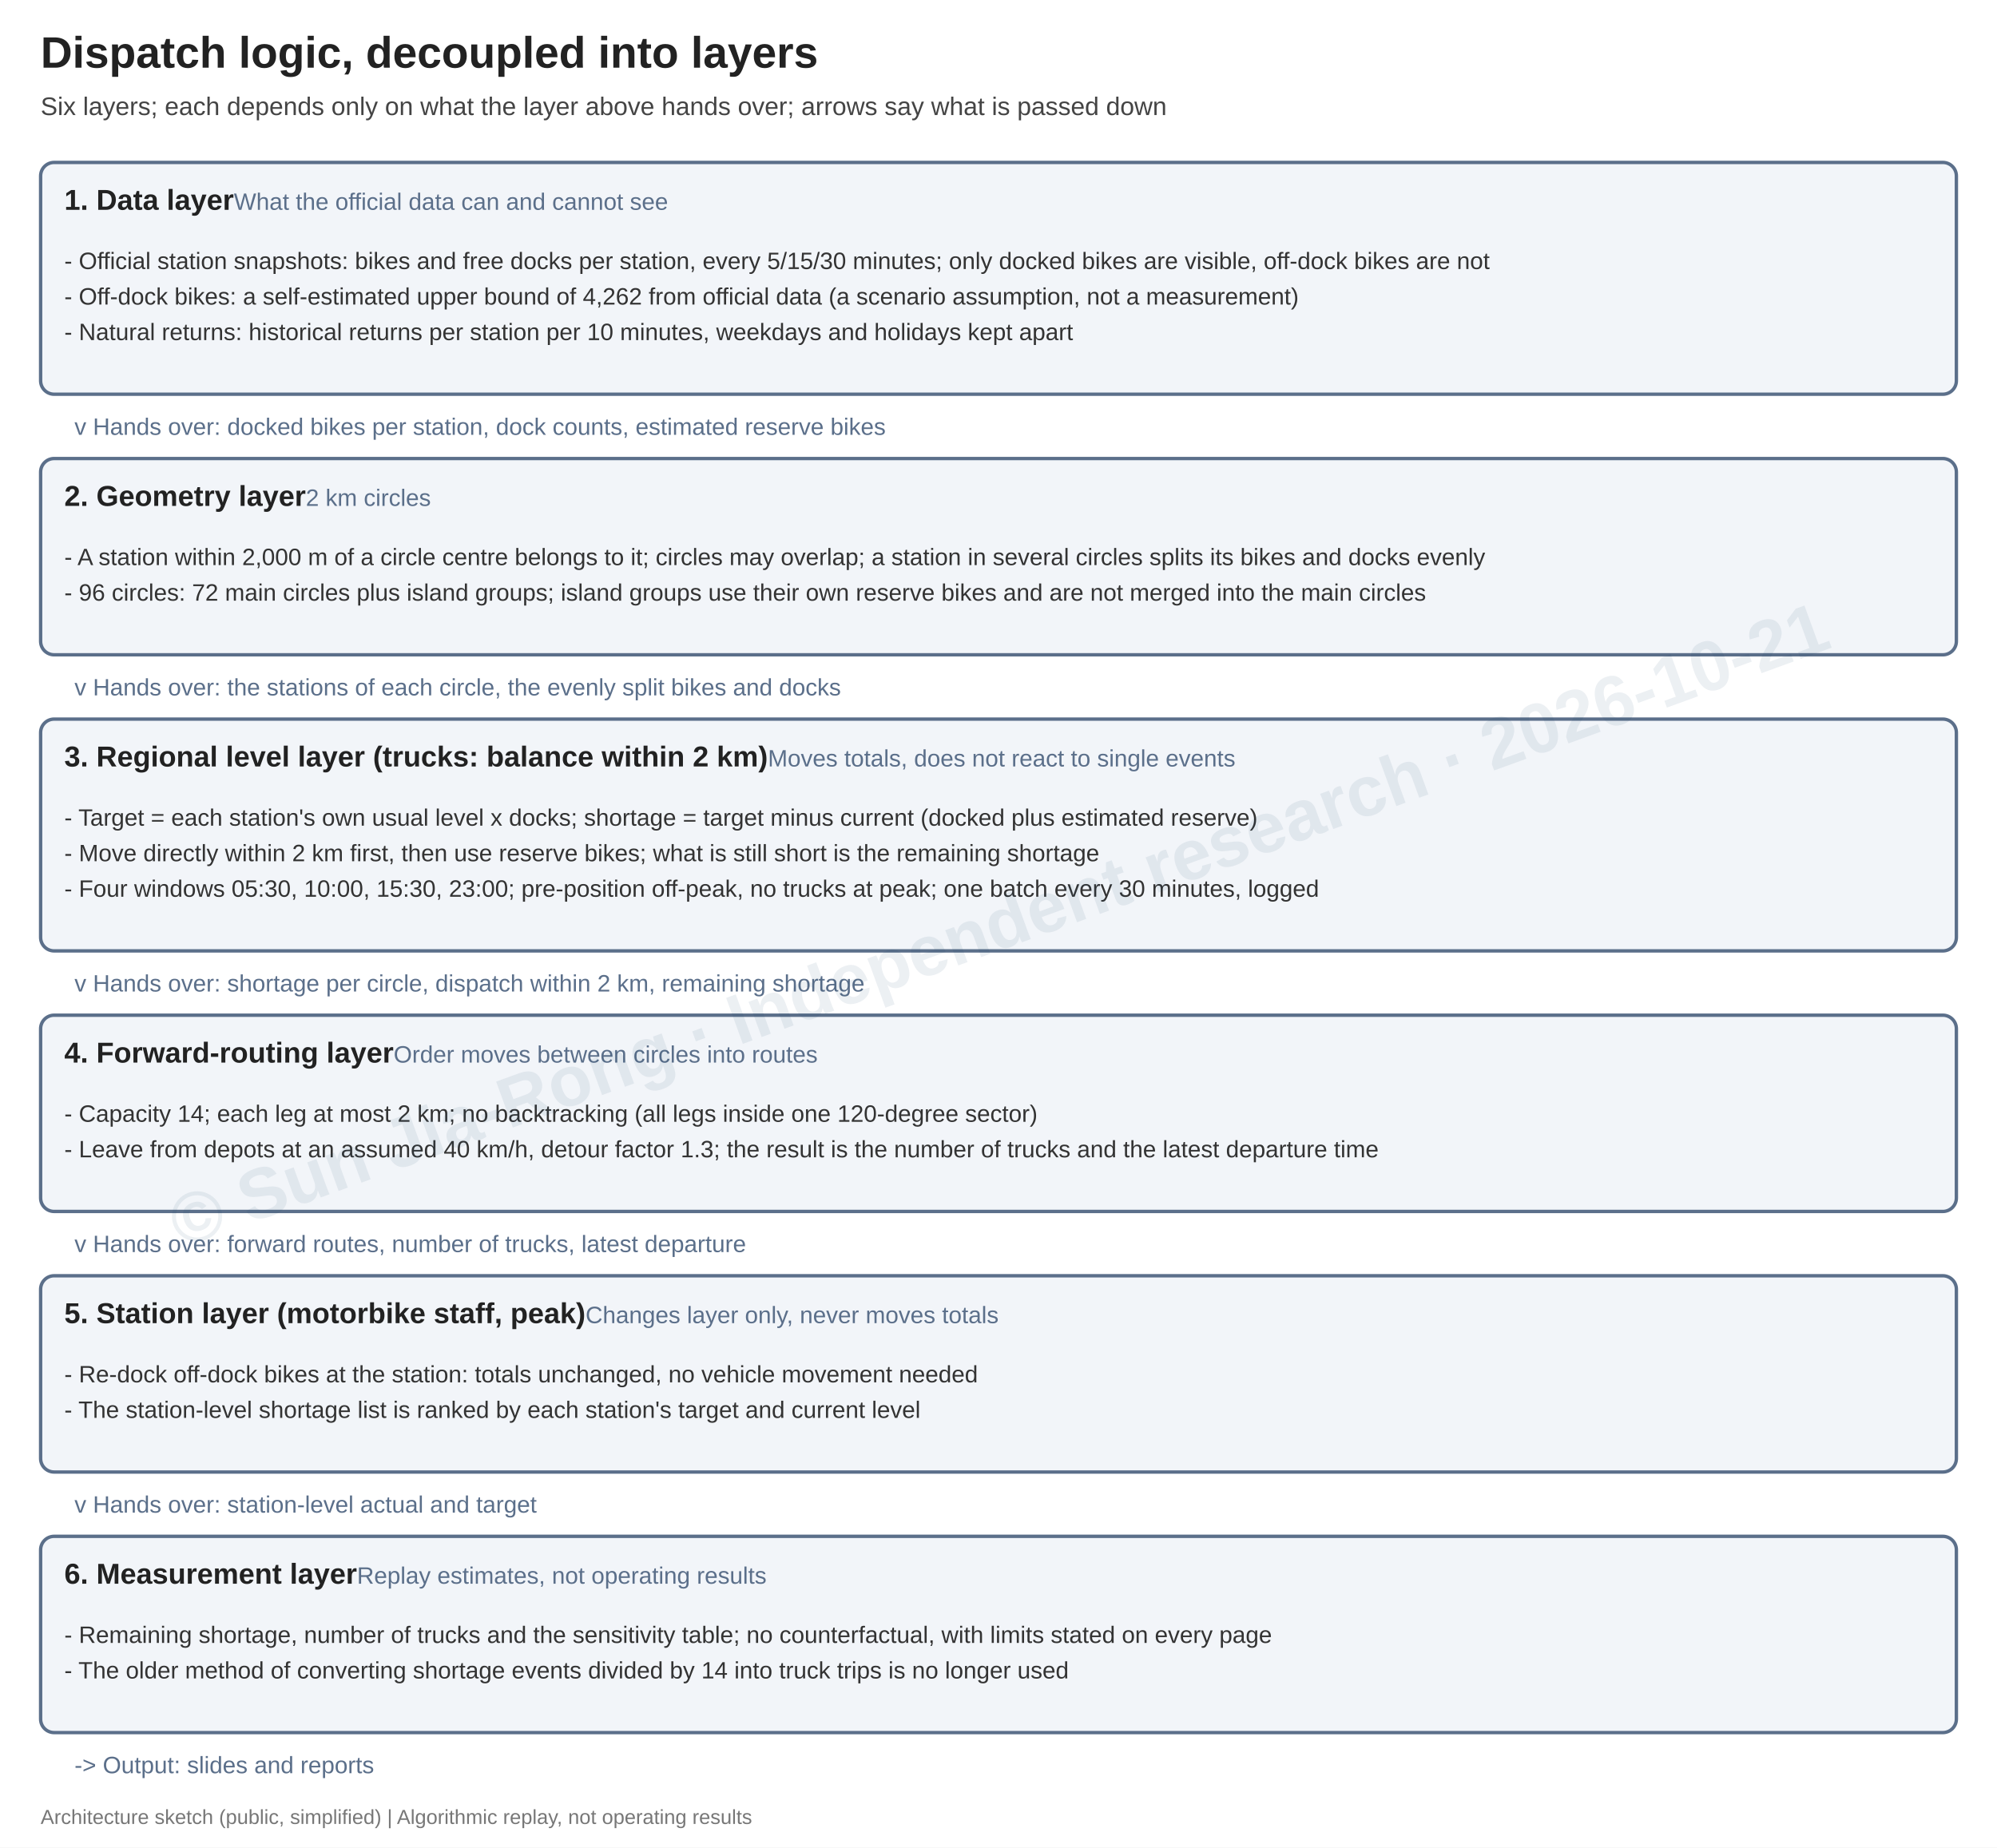
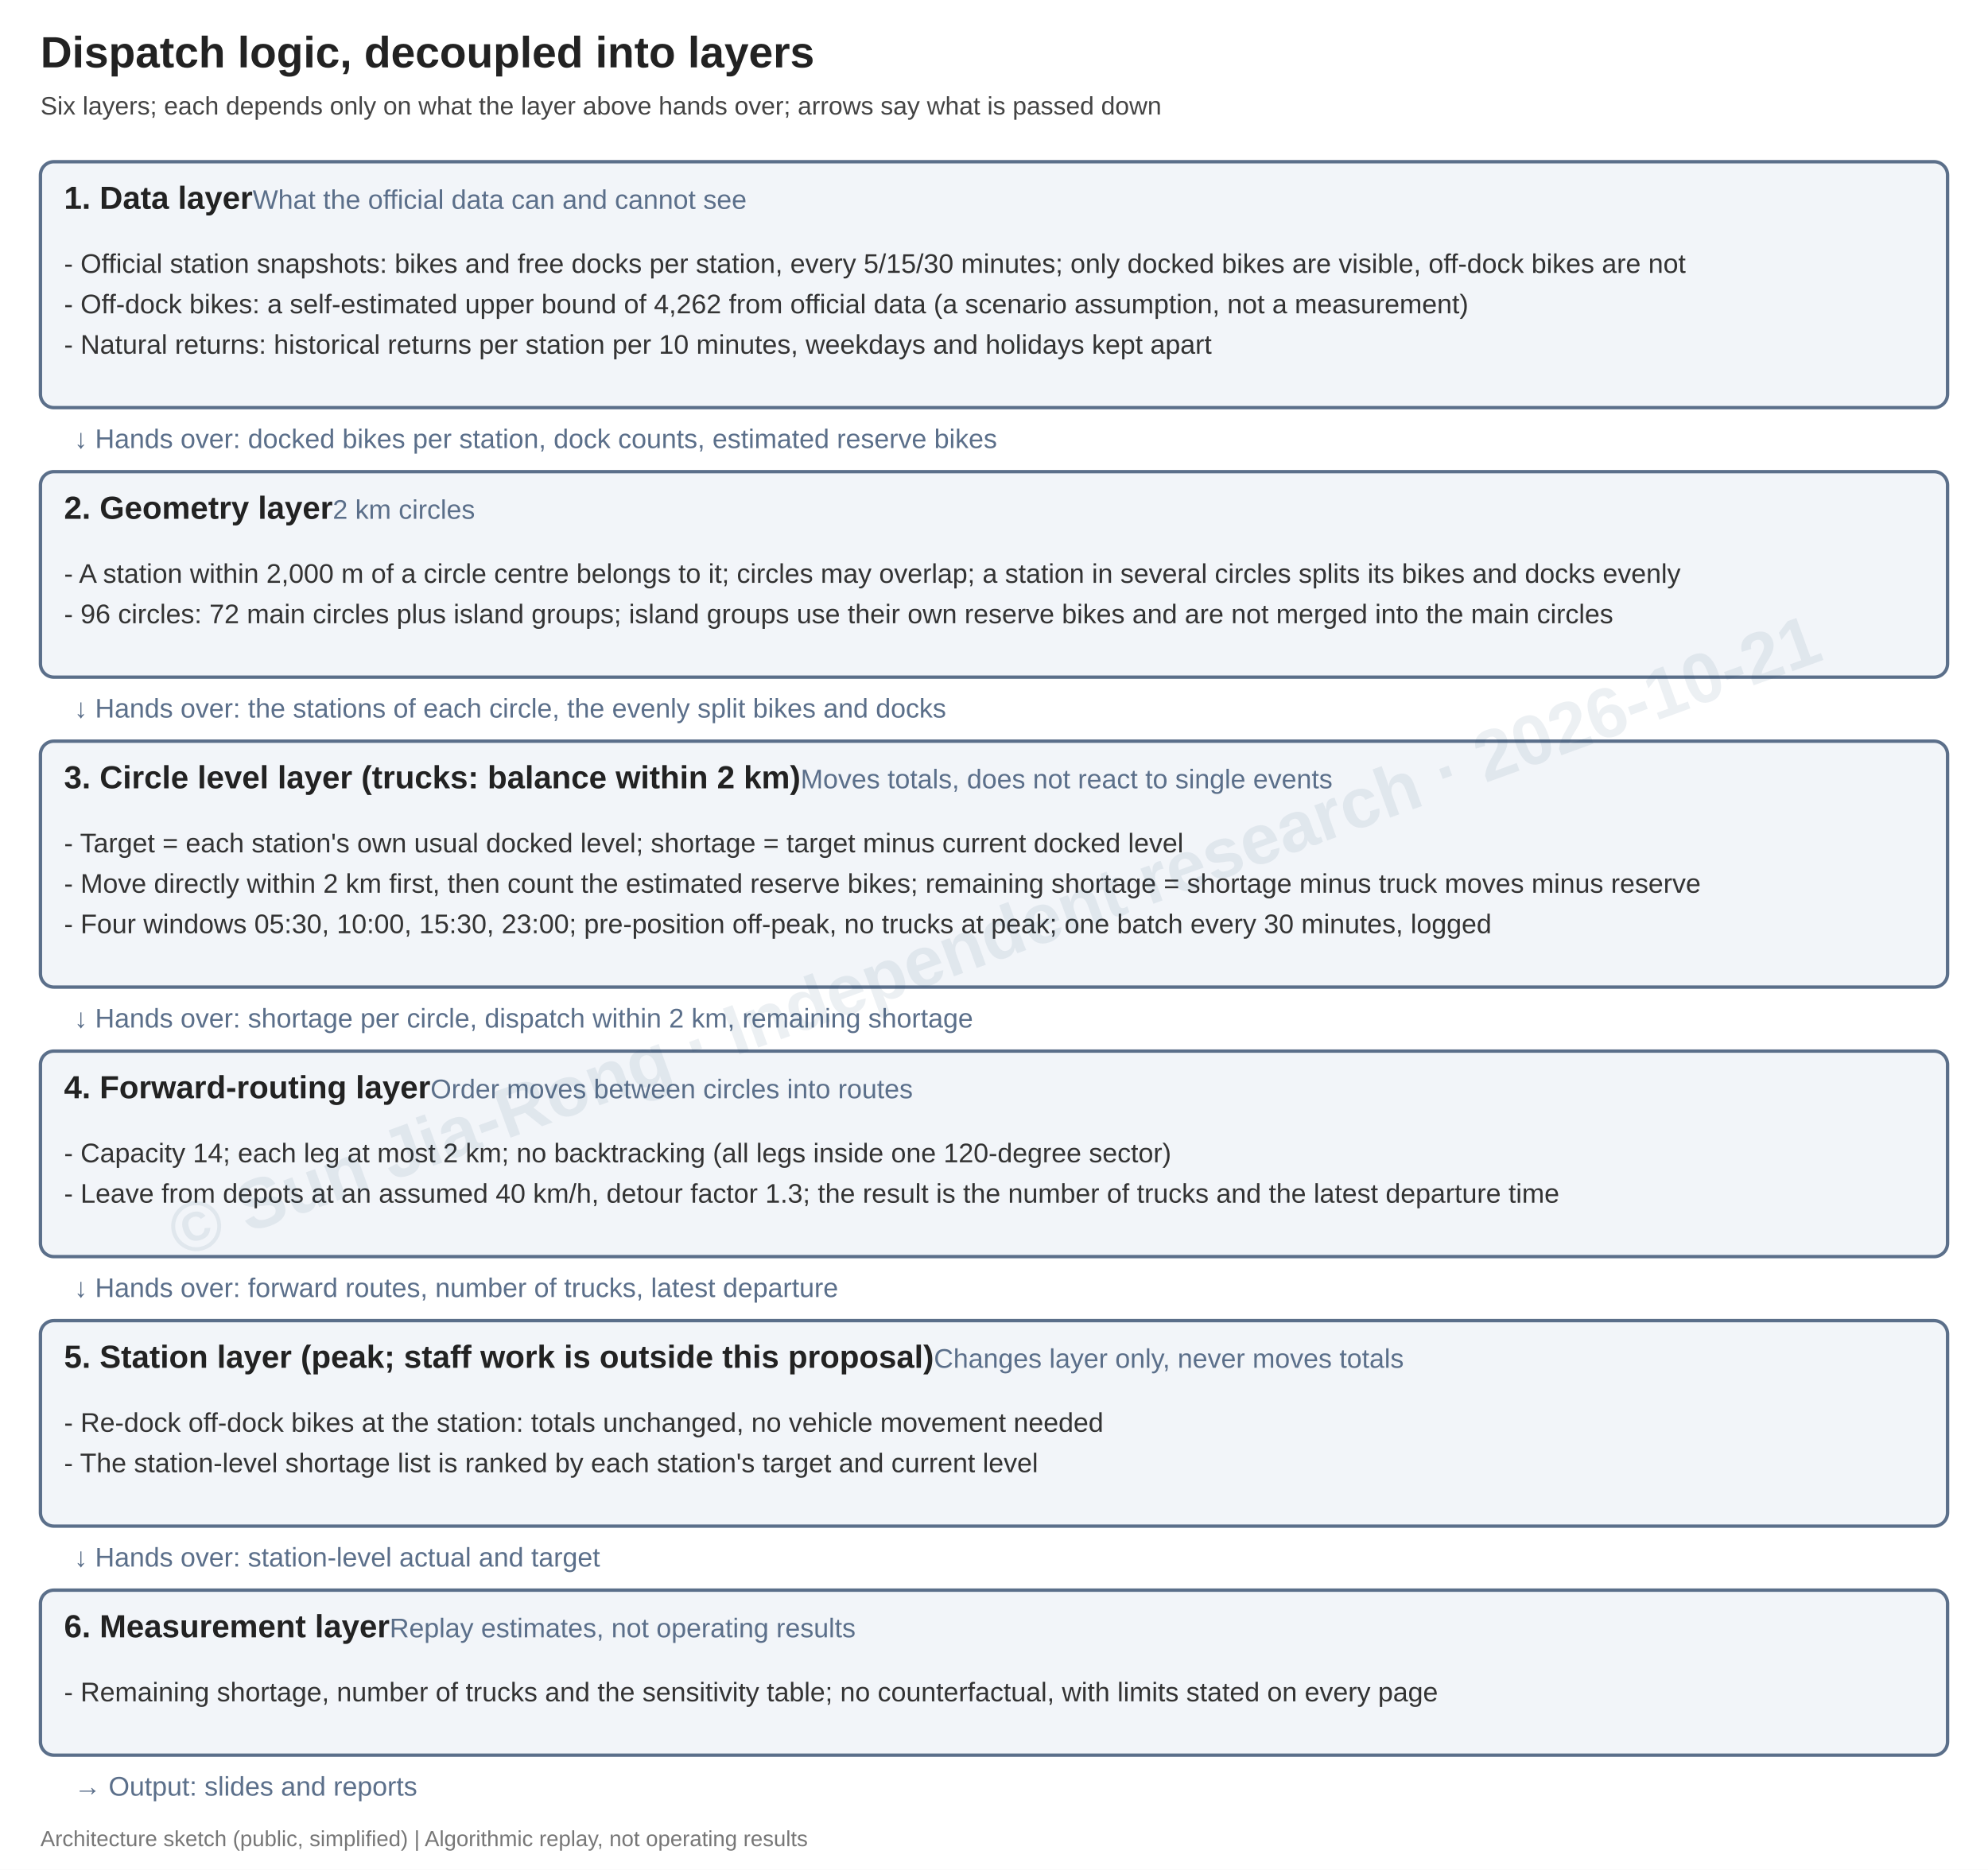
- <svg xmlns="http://www.w3.org/2000/svg" width="1180" height="1092" viewBox="0 0 1180 1092" font-family="Helvetica Neue, Arial, sans-serif">
-   <rect width="1180" height="1092" fill="#ffffff" />
+ <svg xmlns="http://www.w3.org/2000/svg" width="1180" height="1110" viewBox="0 0 1180 1110" font-family="Helvetica Neue, Arial, sans-serif">
+   <rect width="1180" height="1110" fill="#ffffff" />
  <text x="24" y="40" font-size="26" font-weight="700" fill="#222">Dispatch logic, decoupled into layers</text>
  <text x="24" y="68" font-size="15" fill="#444">Six layers; each depends only on what the layer above hands over; arrows say what is passed down</text>
-   <rect x="24" y="96" width="1132" height="137" rx="8" fill="#f2f5f9" stroke="#5b6f8a" stroke-width="2" />
-   <text x="38" y="124" font-size="17" font-weight="700" fill="#222">1. Data layer<tspan font-size="14" font-weight="400" fill="#5b6f8a">   What the official data can and cannot see</tspan>
+   <rect x="24" y="96" width="1132" height="146" rx="8" fill="#f2f5f9" stroke="#5b6f8a" stroke-width="2" />
+   <text x="38" y="124" font-size="19" font-weight="700" fill="#222">1. Data layer<tspan font-size="16" font-weight="400" fill="#5b6f8a">   What the official data can and cannot see</tspan>
  </text>
-   <text x="38" y="159" font-size="14" fill="#333">- Official station snapshots: bikes and free docks per station, every 5/15/30 minutes; only docked bikes are visible, off-dock bikes are not</text>
-   <text x="38" y="180" font-size="14" fill="#333">- Off-dock bikes: a self-estimated upper bound of 4,262 from official data (a scenario assumption, not a measurement)</text>
-   <text x="38" y="201" font-size="14" fill="#333">- Natural returns: historical returns per station per 10 minutes, weekdays and holidays kept apart</text>
-   <text x="44" y="257" font-size="14" fill="#5b6f8a">v  Hands over: docked bikes per station, dock counts, estimated reserve bikes</text>
-   <rect x="24" y="271" width="1132" height="116" rx="8" fill="#f2f5f9" stroke="#5b6f8a" stroke-width="2" />
-   <text x="38" y="299" font-size="17" font-weight="700" fill="#222">2. Geometry layer<tspan font-size="14" font-weight="400" fill="#5b6f8a">   2 km circles</tspan>
+   <text x="38" y="162" font-size="16" fill="#333">- Official station snapshots: bikes and free docks per station, every 5/15/30 minutes; only docked bikes are visible, off-dock bikes are not</text>
+   <text x="38" y="186" font-size="16" fill="#333">- Off-dock bikes: a self-estimated upper bound of 4,262 from official data (a scenario assumption, not a measurement)</text>
+   <text x="38" y="210" font-size="16" fill="#333">- Natural returns: historical returns per station per 10 minutes, weekdays and holidays kept apart</text>
+   <text x="44" y="266" font-size="16" fill="#5b6f8a">↓  Hands over: docked bikes per station, dock counts, estimated reserve bikes</text>
+   <rect x="24" y="280" width="1132" height="122" rx="8" fill="#f2f5f9" stroke="#5b6f8a" stroke-width="2" />
+   <text x="38" y="308" font-size="19" font-weight="700" fill="#222">2. Geometry layer<tspan font-size="16" font-weight="400" fill="#5b6f8a">   2 km circles</tspan>
  </text>
-   <text x="38" y="334" font-size="14" fill="#333">- A station within 2,000 m of a circle centre belongs to it; circles may overlap; a station in several circles splits its bikes and docks evenly</text>
-   <text x="38" y="355" font-size="14" fill="#333">- 96 circles: 72 main circles plus island groups; island groups use their own reserve bikes and are not merged into the main circles</text>
-   <text x="44" y="411" font-size="14" fill="#5b6f8a">v  Hands over: the stations of each circle, the evenly split bikes and docks</text>
-   <rect x="24" y="425" width="1132" height="137" rx="8" fill="#f2f5f9" stroke="#5b6f8a" stroke-width="2" />
-   <text x="38" y="453" font-size="17" font-weight="700" fill="#222">3. Regional level layer (trucks: balance within 2 km)<tspan font-size="14" font-weight="400" fill="#5b6f8a">   Moves totals, does not react to single events</tspan>
+   <text x="38" y="346" font-size="16" fill="#333">- A station within 2,000 m of a circle centre belongs to it; circles may overlap; a station in several circles splits its bikes and docks evenly</text>
+   <text x="38" y="370" font-size="16" fill="#333">- 96 circles: 72 main circles plus island groups; island groups use their own reserve bikes and are not merged into the main circles</text>
+   <text x="44" y="426" font-size="16" fill="#5b6f8a">↓  Hands over: the stations of each circle, the evenly split bikes and docks</text>
+   <rect x="24" y="440" width="1132" height="146" rx="8" fill="#f2f5f9" stroke="#5b6f8a" stroke-width="2" />
+   <text x="38" y="468" font-size="19" font-weight="700" fill="#222">3. Circle level layer (trucks: balance within 2 km)<tspan font-size="16" font-weight="400" fill="#5b6f8a">   Moves totals, does not react to single events</tspan>
  </text>
-   <text x="38" y="488" font-size="14" fill="#333">- Target = each station's own usual level x docks; shortage = target minus current (docked plus estimated reserve)</text>
-   <text x="38" y="509" font-size="14" fill="#333">- Move directly within 2 km first, then use reserve bikes; what is still short is the remaining shortage</text>
-   <text x="38" y="530" font-size="14" fill="#333">- Four windows 05:30, 10:00, 15:30, 23:00; pre-position off-peak, no trucks at peak; one batch every 30 minutes, logged</text>
-   <text x="44" y="586" font-size="14" fill="#5b6f8a">v  Hands over: shortage per circle, dispatch within 2 km, remaining shortage</text>
-   <rect x="24" y="600" width="1132" height="116" rx="8" fill="#f2f5f9" stroke="#5b6f8a" stroke-width="2" />
-   <text x="38" y="628" font-size="17" font-weight="700" fill="#222">4. Forward-routing layer<tspan font-size="14" font-weight="400" fill="#5b6f8a">   Order moves between circles into routes</tspan>
+   <text x="38" y="506" font-size="16" fill="#333">- Target = each station's own usual docked level; shortage = target minus current docked level</text>
+   <text x="38" y="530" font-size="16" fill="#333">- Move directly within 2 km first, then count the estimated reserve bikes; remaining shortage = shortage minus truck moves minus reserve</text>
+   <text x="38" y="554" font-size="16" fill="#333">- Four windows 05:30, 10:00, 15:30, 23:00; pre-position off-peak, no trucks at peak; one batch every 30 minutes, logged</text>
+   <text x="44" y="610" font-size="16" fill="#5b6f8a">↓  Hands over: shortage per circle, dispatch within 2 km, remaining shortage</text>
+   <rect x="24" y="624" width="1132" height="122" rx="8" fill="#f2f5f9" stroke="#5b6f8a" stroke-width="2" />
+   <text x="38" y="652" font-size="19" font-weight="700" fill="#222">4. Forward-routing layer<tspan font-size="16" font-weight="400" fill="#5b6f8a">   Order moves between circles into routes</tspan>
  </text>
-   <text x="38" y="663" font-size="14" fill="#333">- Capacity 14; each leg at most 2 km; no backtracking (all legs inside one 120-degree sector)</text>
-   <text x="38" y="684" font-size="14" fill="#333">- Leave from depots at an assumed 40 km/h, detour factor 1.3; the result is the number of trucks and the latest departure time</text>
-   <text x="44" y="740" font-size="14" fill="#5b6f8a">v  Hands over: forward routes, number of trucks, latest departure</text>
-   <rect x="24" y="754" width="1132" height="116" rx="8" fill="#f2f5f9" stroke="#5b6f8a" stroke-width="2" />
-   <text x="38" y="782" font-size="17" font-weight="700" fill="#222">5. Station layer (motorbike staff, peak)<tspan font-size="14" font-weight="400" fill="#5b6f8a">   Changes layer only, never moves totals</tspan>
+   <text x="38" y="690" font-size="16" fill="#333">- Capacity 14; each leg at most 2 km; no backtracking (all legs inside one 120-degree sector)</text>
+   <text x="38" y="714" font-size="16" fill="#333">- Leave from depots at an assumed 40 km/h, detour factor 1.3; the result is the number of trucks and the latest departure time</text>
+   <text x="44" y="770" font-size="16" fill="#5b6f8a">↓  Hands over: forward routes, number of trucks, latest departure</text>
+   <rect x="24" y="784" width="1132" height="122" rx="8" fill="#f2f5f9" stroke="#5b6f8a" stroke-width="2" />
+   <text x="38" y="812" font-size="19" font-weight="700" fill="#222">5. Station layer (peak; staff work is outside this proposal)<tspan font-size="16" font-weight="400" fill="#5b6f8a">   Changes layer only, never moves totals</tspan>
  </text>
-   <text x="38" y="817" font-size="14" fill="#333">- Re-dock off-dock bikes at the station: totals unchanged, no vehicle movement needed</text>
-   <text x="38" y="838" font-size="14" fill="#333">- The station-level shortage list is ranked by each station's target and current level</text>
-   <text x="44" y="894" font-size="14" fill="#5b6f8a">v  Hands over: station-level actual and target</text>
-   <rect x="24" y="908" width="1132" height="116" rx="8" fill="#f2f5f9" stroke="#5b6f8a" stroke-width="2" />
-   <text x="38" y="936" font-size="17" font-weight="700" fill="#222">6. Measurement layer<tspan font-size="14" font-weight="400" fill="#5b6f8a">   Replay estimates, not operating results</tspan>
+   <text x="38" y="850" font-size="16" fill="#333">- Re-dock off-dock bikes at the station: totals unchanged, no vehicle movement needed</text>
+   <text x="38" y="874" font-size="16" fill="#333">- The station-level shortage list is ranked by each station's target and current level</text>
+   <text x="44" y="930" font-size="16" fill="#5b6f8a">↓  Hands over: station-level actual and target</text>
+   <rect x="24" y="944" width="1132" height="98" rx="8" fill="#f2f5f9" stroke="#5b6f8a" stroke-width="2" />
+   <text x="38" y="972" font-size="19" font-weight="700" fill="#222">6. Measurement layer<tspan font-size="16" font-weight="400" fill="#5b6f8a">   Replay estimates, not operating results</tspan>
  </text>
-   <text x="38" y="971" font-size="14" fill="#333">- Remaining shortage, number of trucks and the sensitivity table; no counterfactual, with limits stated on every page</text>
-   <text x="38" y="992" font-size="14" fill="#333">- The older method of converting shortage events divided by 14 into truck trips is no longer used</text>
-   <text x="44" y="1048" font-size="14" fill="#5b6f8a">-&gt;  Output: slides and reports</text>
-   <text x="24" y="1078" font-size="12" fill="#777">Architecture sketch (public, simplified) | Algorithmic replay, not operating results</text>
-   <g opacity="0.08" transform="rotate(-20 590 546)">
-     <text x="590" y="561" text-anchor="middle" font-size="42" font-weight="bold" fill="#0b3a63" font-family="Helvetica Neue, Arial, sans-serif">© Sun Jia-Rong · Independent research · 2026-10-21</text>
+   <text x="38" y="1010" font-size="16" fill="#333">- Remaining shortage, number of trucks and the sensitivity table; no counterfactual, with limits stated on every page</text>
+   <text x="44" y="1066" font-size="16" fill="#5b6f8a">→  Output: slides and reports</text>
+   <text x="24" y="1096" font-size="13" fill="#777">Architecture sketch (public, simplified) | Algorithmic replay, not operating results</text>
+   <g opacity="0.08" transform="rotate(-20 590 555)">
+     <text x="590" y="570" text-anchor="middle" font-size="42" font-weight="bold" fill="#0b3a63" font-family="Helvetica Neue, Arial, sans-serif">© Sun Jia-Rong · Independent research · 2026-10-21</text>
  </g>
</svg>
